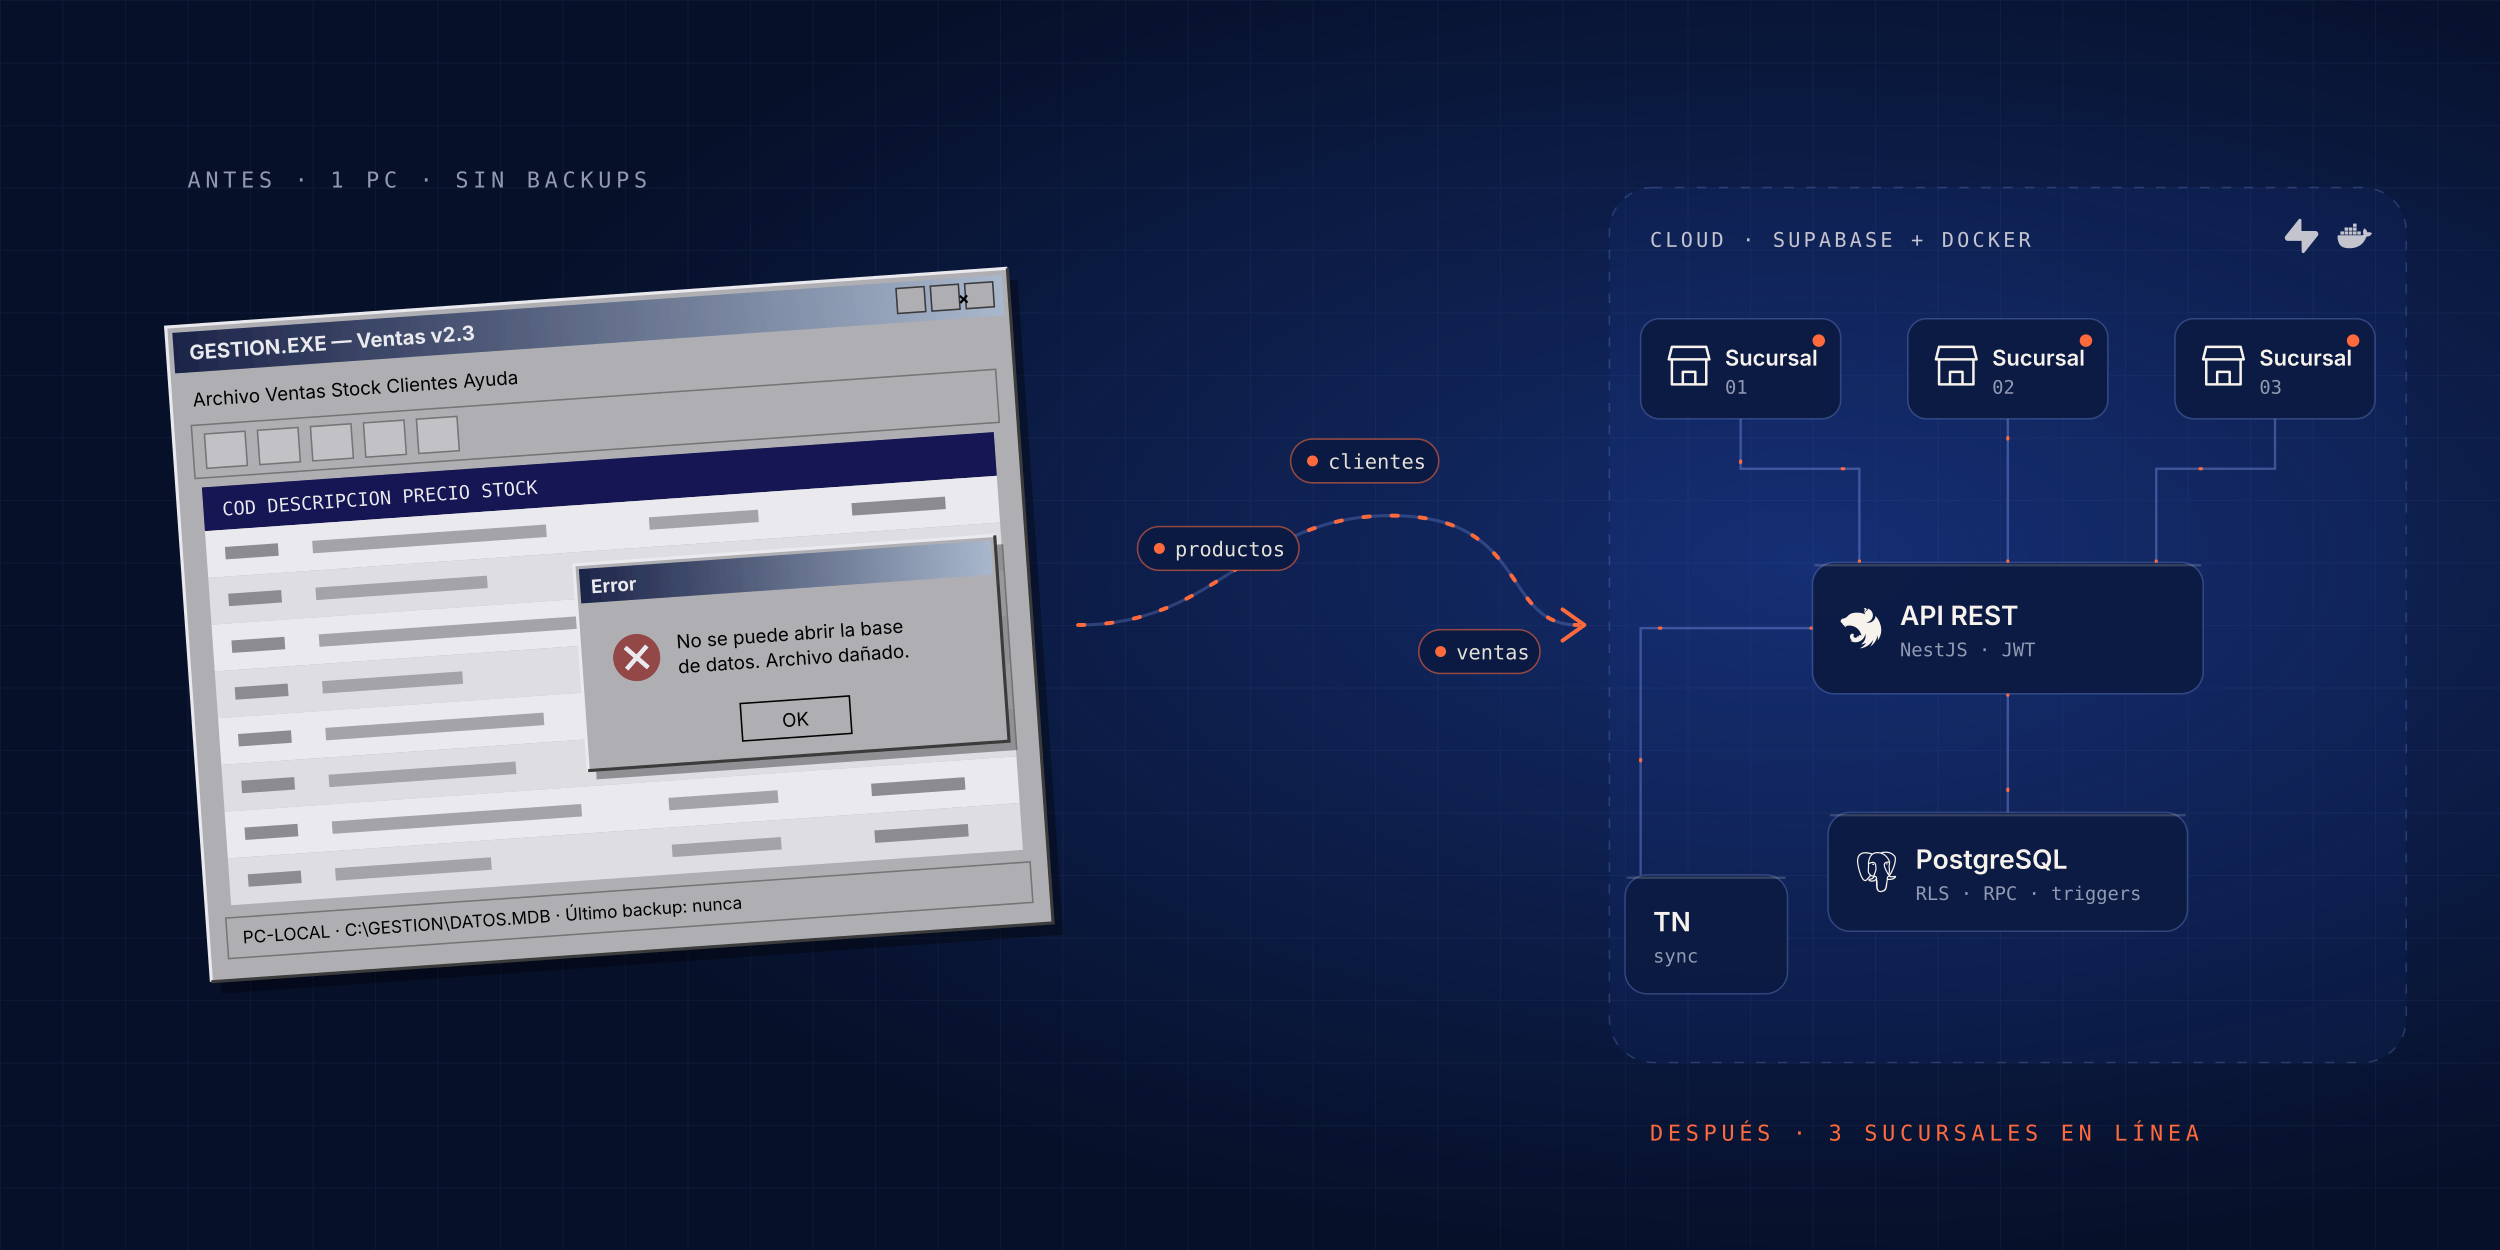
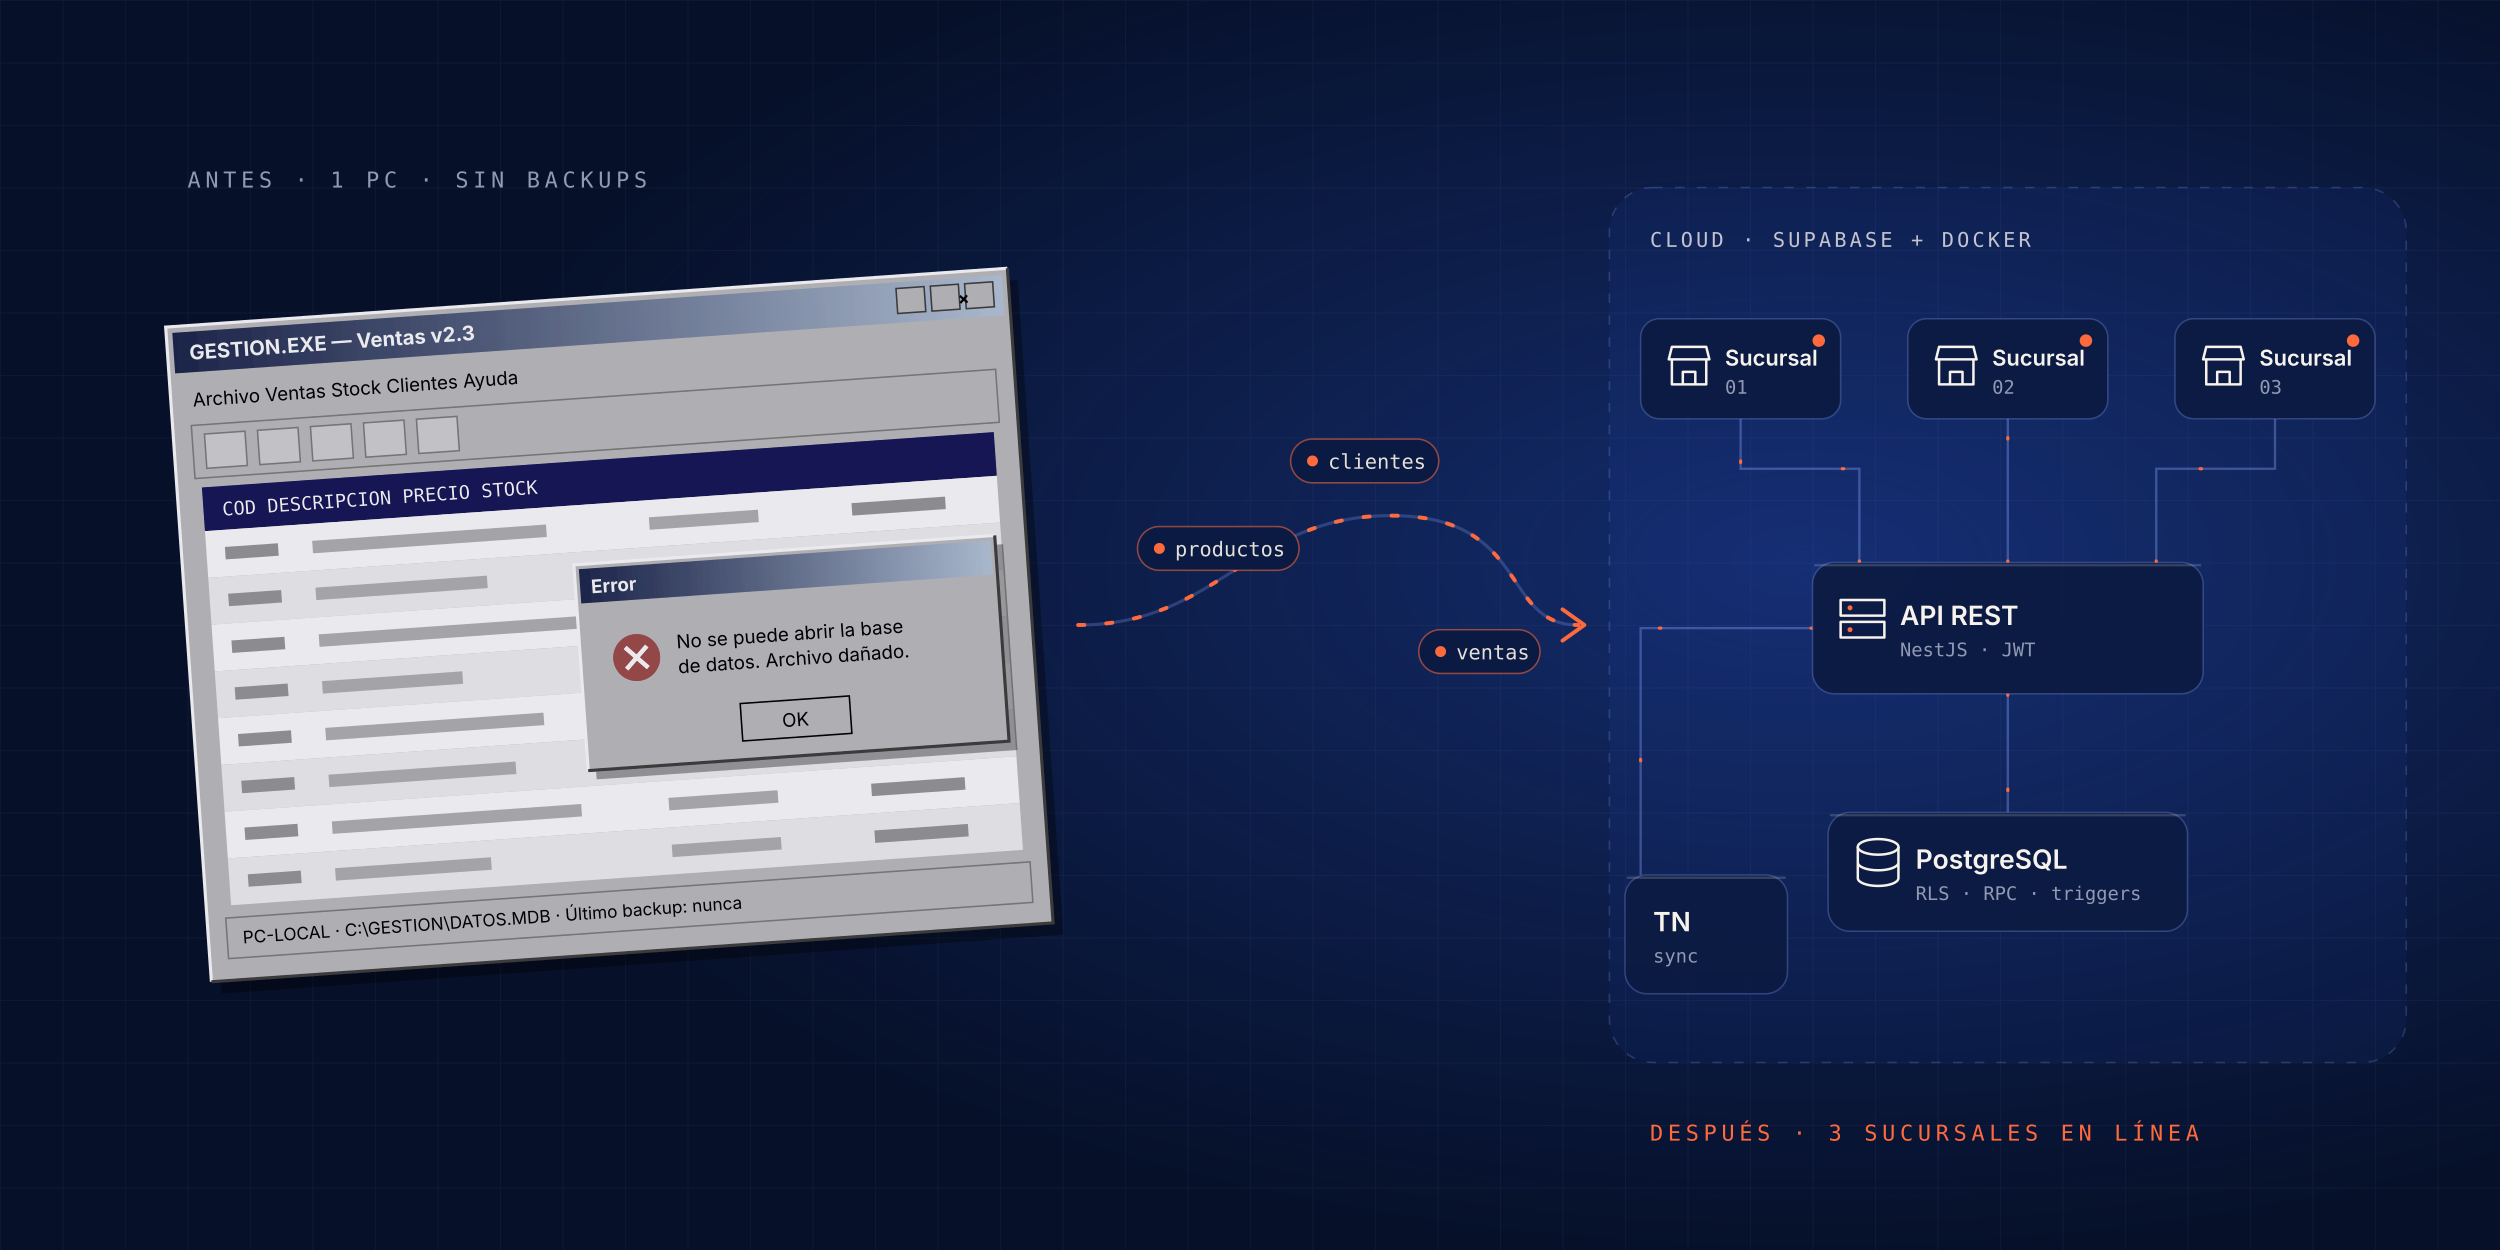
<svg xmlns="http://www.w3.org/2000/svg" viewBox="0 0 1600 800" width="1600" height="800">
  <defs>
    <radialGradient id="glow" cx="72%" cy="45%" r="55%">
      <stop offset="0" stop-color="#2d5fe6" stop-opacity=".35" />
      <stop offset="1" stop-color="#2d5fe6" stop-opacity="0" />
    </radialGradient>
    <pattern id="grid" width="40" height="40" patternUnits="userSpaceOnUse">
      <path d="M40 0H0V40" fill="none" stroke="#8fa9ff" stroke-opacity=".07" />
    </pattern>
    <linearGradient id="titleBar" x1="0" x2="1">
      <stop offset="0" stop-color="#0a246a" />
      <stop offset="1" stop-color="#a6caf0" />
    </linearGradient>
    <filter id="legacyTone">
      <feColorMatrix type="saturate" values=".45" />
      <feComponentTransfer>
        <feFuncR type="linear" slope=".82" />
        <feFuncG type="linear" slope=".82" />
        <feFuncB type="linear" slope=".86" />
      </feComponentTransfer>
    </filter>
  </defs>
  <rect width="1600" height="800" fill="#061029" />
  <rect width="1600" height="800" fill="url(#grid)" />
  <rect width="1600" height="800" fill="url(#glow)" />
  <text x="120" y="120" font-family="Consolas, 'JetBrains Mono', ui-monospace, monospace" font-size="14" letter-spacing="3" fill="#9299b3">ANTES · 1 PC · SIN BACKUPS</text>
  <g transform="translate(120 190) rotate(-4 270 210)" filter="url(#legacyTone)">
    <rect x="6" y="8" width="540" height="420" fill="#000" opacity=".35" />
    <rect width="540" height="420" fill="#c0c0c0" />
    <path d="M0 420V0h540" fill="none" stroke="#fff" stroke-width="2" />
    <path d="M540 0v420H0" fill="none" stroke="#404040" stroke-width="2" />
    <rect x="4" y="4" width="532" height="26" fill="url(#titleBar)" />
    <text x="14" y="22" font-family="'Segoe UI', Inter, system-ui, -apple-system, sans-serif" font-size="13" font-weight="700" fill="#fff">GESTION.EXE  —  Ventas v2.3</text>
    <rect x="468" y="8" width="18" height="16" fill="#c0c0c0" stroke="#404040" />
    <rect x="490" y="8" width="18" height="16" fill="#c0c0c0" stroke="#404040" />
    <rect x="512" y="8" width="18" height="16" fill="#c0c0c0" stroke="#404040" />
    <text x="507" y="21" font-family="'Segoe UI', Inter, system-ui, -apple-system, sans-serif" font-size="11" font-weight="700" fill="#000">×</text>
    <text x="14" y="52" font-family="'Segoe UI', Inter, system-ui, -apple-system, sans-serif" font-size="12" fill="#000">Archivo   Ventas   Stock   Clientes   Ayuda</text>
    <rect x="12" y="64" width="516" height="34" fill="#c0c0c0" stroke="#808080" />
    <rect x="20" y="70" width="26" height="22" fill="#d4d4d4" stroke="#808080" />
    <rect x="54" y="70" width="26" height="22" fill="#d4d4d4" stroke="#808080" />
    <rect x="88" y="70" width="26" height="22" fill="#d4d4d4" stroke="#808080" />
    <rect x="122" y="70" width="26" height="22" fill="#d4d4d4" stroke="#808080" />
    <rect x="156" y="70" width="26" height="22" fill="#d4d4d4" stroke="#808080" />
    <rect x="16" y="104" width="508" height="28" fill="#000080" />
    <text x="28" y="123" font-family="Consolas, 'JetBrains Mono', ui-monospace, monospace" font-size="12" fill="#fff">COD    DESCRIPCION              PRECIO    STOCK</text>
    <rect x="16" y="132" width="508" height="30" fill="#ffffff" />
    <rect x="28" y="143" width="34" height="8" fill="#9a9a9a" />
    <rect x="84" y="143" width="150" height="8" fill="#b4b4b4" />
    <rect x="300" y="143" width="70" height="8" fill="#b4b4b4" />
    <rect x="430" y="143" width="60" height="8" fill="#9a9a9a" />
    <rect x="16" y="162" width="508" height="30" fill="#f2f2f2" />
    <rect x="28" y="173" width="34" height="8" fill="#9a9a9a" />
    <rect x="84" y="173" width="110" height="8" fill="#b4b4b4" />
    <rect x="300" y="173" width="70" height="8" fill="#b4b4b4" />
    <rect x="430" y="173" width="60" height="8" fill="#9a9a9a" />
    <rect x="16" y="192" width="508" height="30" fill="#ffffff" />
    <rect x="28" y="203" width="34" height="8" fill="#9a9a9a" />
    <rect x="84" y="203" width="170" height="8" fill="#b4b4b4" />
    <rect x="300" y="203" width="70" height="8" fill="#b4b4b4" />
    <rect x="430" y="203" width="60" height="8" fill="#9a9a9a" />
    <rect x="16" y="222" width="508" height="30" fill="#f2f2f2" />
    <rect x="28" y="233" width="34" height="8" fill="#9a9a9a" />
    <rect x="84" y="233" width="90" height="8" fill="#b4b4b4" />
    <rect x="300" y="233" width="70" height="8" fill="#b4b4b4" />
    <rect x="430" y="233" width="60" height="8" fill="#9a9a9a" />
    <rect x="16" y="252" width="508" height="30" fill="#ffffff" />
    <rect x="28" y="263" width="34" height="8" fill="#9a9a9a" />
    <rect x="84" y="263" width="140" height="8" fill="#b4b4b4" />
    <rect x="300" y="263" width="70" height="8" fill="#b4b4b4" />
    <rect x="430" y="263" width="60" height="8" fill="#9a9a9a" />
    <rect x="16" y="282" width="508" height="30" fill="#f2f2f2" />
    <rect x="28" y="293" width="34" height="8" fill="#9a9a9a" />
    <rect x="84" y="293" width="120" height="8" fill="#b4b4b4" />
    <rect x="300" y="293" width="70" height="8" fill="#b4b4b4" />
    <rect x="430" y="293" width="60" height="8" fill="#9a9a9a" />
    <rect x="16" y="312" width="508" height="30" fill="#ffffff" />
    <rect x="28" y="323" width="34" height="8" fill="#9a9a9a" />
    <rect x="84" y="323" width="160" height="8" fill="#b4b4b4" />
    <rect x="300" y="323" width="70" height="8" fill="#b4b4b4" />
    <rect x="430" y="323" width="60" height="8" fill="#9a9a9a" />
    <rect x="16" y="342" width="508" height="30" fill="#f2f2f2" />
    <rect x="28" y="353" width="34" height="8" fill="#9a9a9a" />
    <rect x="84" y="353" width="100" height="8" fill="#b4b4b4" />
    <rect x="300" y="353" width="70" height="8" fill="#b4b4b4" />
    <rect x="430" y="353" width="60" height="8" fill="#9a9a9a" />
    <rect x="12" y="380" width="516" height="26" fill="#c0c0c0" stroke="#808080" />
    <text x="22" y="397" font-family="'Segoe UI', Inter, system-ui, -apple-system, sans-serif" font-size="11" fill="#000">PC-LOCAL  ·  C:\GESTION\DATOS.MDB  ·  Último backup: nunca</text>
    <g transform="translate(250 170)">
      <rect x="5" y="6" width="270" height="132" fill="#000" opacity=".35" />
      <rect width="270" height="132" fill="#c0c0c0" />
      <path d="M0 132V0h270" fill="none" stroke="#fff" stroke-width="2" />
      <path d="M270 0v132H0" fill="none" stroke="#404040" stroke-width="2" />
      <rect x="3" y="3" width="264" height="22" fill="url(#titleBar)" />
      <text x="10" y="19" font-family="'Segoe UI', Inter, system-ui, -apple-system, sans-serif" font-size="12" font-weight="700" fill="#fff">Error</text>
      <circle cx="36" cy="62" r="15" fill="#d00000" />
      <path d="M29 55l14 14M43 55l-14 14" stroke="#fff" stroke-width="3" />
      <text x="62" y="58" font-family="'Segoe UI', Inter, system-ui, -apple-system, sans-serif" font-size="12" fill="#000">No se puede abrir la base</text>
      <text x="62" y="74" font-family="'Segoe UI', Inter, system-ui, -apple-system, sans-serif" font-size="12" fill="#000">de datos. Archivo dañado.</text>
      <rect x="100" y="96" width="70" height="24" fill="#c0c0c0" stroke="#000" />
      <text x="126" y="113" font-family="'Segoe UI', Inter, system-ui, -apple-system, sans-serif" font-size="12" fill="#000">OK</text>
    </g>
  </g>
  <path d="M690 400 C 780 400, 800 330, 890 330 S 960 400, 1010 400" fill="none" stroke="#8fa9ff" stroke-opacity=".25" stroke-width="2" />
  <path d="M690 400 C 780 400, 800 330, 890 330 S 960 400, 1010 400" fill="none" stroke="#ff6a3d" stroke-width="2.5" stroke-dasharray="4 14" stroke-linecap="round" />
  <path d="M1000 390l14 10-14 10" fill="none" stroke="#ff6a3d" stroke-width="2.5" stroke-linecap="round" stroke-linejoin="round" />
  <g transform="translate(732 352)">
    <rect x="-4" y="-15" width="103.4" height="28" rx="14" fill="#0b1a42" stroke="#ff6a3d" stroke-opacity=".55" />
    <circle cx="10" cy="-1" r="3.5" fill="#ff6a3d" />
    <text x="20" y="4" font-family="Consolas, 'JetBrains Mono', ui-monospace, monospace" font-size="13" fill="#e6e1d8">productos</text>
  </g>
  <g transform="translate(830 296)">
    <rect x="-4" y="-15" width="94.8" height="28" rx="14" fill="#0b1a42" stroke="#ff6a3d" stroke-opacity=".55" />
    <circle cx="10" cy="-1" r="3.5" fill="#ff6a3d" />
    <text x="20" y="4" font-family="Consolas, 'JetBrains Mono', ui-monospace, monospace" font-size="13" fill="#e6e1d8">clientes</text>
  </g>
  <g transform="translate(912 418)">
    <rect x="-4" y="-15" width="77.6" height="28" rx="14" fill="#0b1a42" stroke="#ff6a3d" stroke-opacity=".55" />
    <circle cx="10" cy="-1" r="3.5" fill="#ff6a3d" />
    <text x="20" y="4" font-family="Consolas, 'JetBrains Mono', ui-monospace, monospace" font-size="13" fill="#e6e1d8">ventas</text>
  </g>
  <g>
    <rect x="1030" y="120" width="510" height="560" rx="28" fill="#2d5fe6" fill-opacity=".07" stroke="#8fa9ff" stroke-opacity=".22" stroke-dasharray="6 8" />
    <text x="1056" y="158" font-family="Consolas, 'JetBrains Mono', ui-monospace, monospace" font-size="13" letter-spacing="2" fill="#c4c4cf">CLOUD · SUPABASE + DOCKER</text>
-     <g transform="translate(1462 140) scale(0.9166667)">
-       <path d="M11.9 1.036c-.015-.986-1.26-1.41-1.874-.637L.764 12.05C-.33 13.427.65 15.455 2.409 15.455h9.579l.113 7.51c.014.985 1.259 1.408 1.873.636l9.262-11.653c1.093-1.375.113-3.403-1.645-3.403h-9.642z" fill="#c4c4cf" />
-     </g>
-     <g transform="translate(1496 140) scale(0.9166667)">
-       <path d="M13.983 11.078h2.119a.186.186 0 00.186-.185V9.006a.186.186 0 00-.186-.186h-2.119a.185.185 0 00-.185.185v1.888c0 .102.083.185.185.185m-2.954-5.43h2.118a.186.186 0 00.186-.186V3.574a.186.186 0 00-.186-.185h-2.118a.185.185 0 00-.185.185v1.888c0 .102.082.185.185.185m0 2.716h2.118a.187.187 0 00.186-.186V6.29a.186.186 0 00-.186-.185h-2.118a.185.185 0 00-.185.185v1.887c0 .102.082.185.185.186m-2.93 0h2.12a.186.186 0 00.184-.186V6.29a.185.185 0 00-.185-.185H8.1a.185.185 0 00-.185.185v1.887c0 .102.083.185.185.186m-2.964 0h2.119a.186.186 0 00.185-.186V6.29a.185.185 0 00-.185-.185H5.136a.186.186 0 00-.186.185v1.887c0 .102.084.185.186.186m5.893 2.715h2.118a.186.186 0 00.186-.185V9.006a.186.186 0 00-.186-.186h-2.118a.185.185 0 00-.185.185v1.888c0 .102.082.185.185.185m-2.93 0h2.12a.185.185 0 00.184-.185V9.006a.185.185 0 00-.184-.186h-2.12a.185.185 0 00-.184.185v1.888c0 .102.083.185.185.185m-2.964 0h2.119a.185.185 0 00.185-.185V9.006a.185.185 0 00-.184-.186h-2.12a.186.186 0 00-.186.186v1.887c0 .102.084.185.186.185m-2.92 0h2.12a.185.185 0 00.184-.185V9.006a.185.185 0 00-.184-.186h-2.12a.185.185 0 00-.184.185v1.888c0 .102.082.185.185.185M23.763 9.89c-.065-.051-.672-.51-1.954-.51-.338.001-.676.03-1.01.087-.248-1.7-1.653-2.53-1.716-2.566l-.344-.199-.226.327c-.284.438-.49.922-.612 1.43-.23.97-.09 1.882.403 2.661-.595.332-1.55.413-1.744.42H.751a.751.751 0 00-.75.748 11.376 11.376 0 00.692 4.062c.545 1.428 1.355 2.48 2.41 3.124 1.18.723 3.1 1.137 5.275 1.137.983.003 1.963-.086 2.93-.266a12.248 12.248 0 003.823-1.389c.98-.567 1.86-1.288 2.61-2.136 1.252-1.418 1.998-2.997 2.553-4.4h.221c1.372 0 2.215-.549 2.68-1.009.309-.293.55-.65.707-1.046l.098-.288Z" fill="#c4c4cf" />
-     </g>
    <path d="M1285 444 V 520" fill="none" stroke="#8fa9ff" stroke-opacity=".35" stroke-width="1.5" />
    <path d="M1190 360 V 300 H 1114 V 268" fill="none" stroke="#8fa9ff" stroke-opacity=".35" stroke-width="1.5" />
    <path d="M1285 360 V 268" fill="none" stroke="#8fa9ff" stroke-opacity=".35" stroke-width="1.5" />
    <path d="M1380 360 V 300 H 1456 V 268" fill="none" stroke="#8fa9ff" stroke-opacity=".35" stroke-width="1.5" />
    <path d="M1160 402 H 1050 V 560" fill="none" stroke="#8fa9ff" stroke-opacity=".35" stroke-width="1.5" />
    <path d="M1285 444 V 520" fill="none" stroke="#ff6a3d" stroke-width="2" stroke-linecap="round" stroke-dasharray="1 60" />
    <path d="M1190 360 V 300 H 1114 V 268" fill="none" stroke="#ff6a3d" stroke-width="2" stroke-linecap="round" stroke-dasharray="1 69" />
    <path d="M1285 360 V 268" fill="none" stroke="#ff6a3d" stroke-width="2" stroke-linecap="round" stroke-dasharray="1 78" />
    <path d="M1380 360 V 300 H 1456 V 268" fill="none" stroke="#ff6a3d" stroke-width="2" stroke-linecap="round" stroke-dasharray="1 87" />
    <path d="M1160 402 H 1050 V 560" fill="none" stroke="#ff6a3d" stroke-width="2" stroke-linecap="round" stroke-dasharray="1 96" />
    <g transform="translate(1050 204)">
      <rect width="128" height="64" rx="12" fill="#0b1a42" fill-opacity=".92" stroke="#8fa9ff" stroke-opacity=".28" />
      <path d="M18 26h26l-2-8H20l-2 8Zm2 0v16h22V26M27 42v-8h8v8" fill="none" stroke="#f7f3ec" stroke-width="1.6" stroke-linejoin="round" />
      <text x="54" y="30" font-family="'Segoe UI', Inter, system-ui, -apple-system, sans-serif" font-size="14" font-weight="600" fill="#f7f3ec">Sucursal</text>
      <text x="54" y="48" font-family="Consolas, 'JetBrains Mono', ui-monospace, monospace" font-size="12" fill="#9299b3">01</text>
      <circle cx="114" cy="14" r="4" fill="#ff6a3d" />
    </g>
    <g transform="translate(1221 204)">
      <rect width="128" height="64" rx="12" fill="#0b1a42" fill-opacity=".92" stroke="#8fa9ff" stroke-opacity=".28" />
      <path d="M18 26h26l-2-8H20l-2 8Zm2 0v16h22V26M27 42v-8h8v8" fill="none" stroke="#f7f3ec" stroke-width="1.6" stroke-linejoin="round" />
      <text x="54" y="30" font-family="'Segoe UI', Inter, system-ui, -apple-system, sans-serif" font-size="14" font-weight="600" fill="#f7f3ec">Sucursal</text>
      <text x="54" y="48" font-family="Consolas, 'JetBrains Mono', ui-monospace, monospace" font-size="12" fill="#9299b3">02</text>
      <circle cx="114" cy="14" r="4" fill="#ff6a3d" />
    </g>
    <g transform="translate(1392 204)">
      <rect width="128" height="64" rx="12" fill="#0b1a42" fill-opacity=".92" stroke="#8fa9ff" stroke-opacity=".28" />
      <path d="M18 26h26l-2-8H20l-2 8Zm2 0v16h22V26M27 42v-8h8v8" fill="none" stroke="#f7f3ec" stroke-width="1.6" stroke-linejoin="round" />
      <text x="54" y="30" font-family="'Segoe UI', Inter, system-ui, -apple-system, sans-serif" font-size="14" font-weight="600" fill="#f7f3ec">Sucursal</text>
      <text x="54" y="48" font-family="Consolas, 'JetBrains Mono', ui-monospace, monospace" font-size="12" fill="#9299b3">03</text>
      <circle cx="114" cy="14" r="4" fill="#ff6a3d" />
    </g>
    <g transform="translate(1160 360)">
      <rect width="250" height="84" rx="14" fill="#0b1a42" fill-opacity=".92" stroke="#8fa9ff" stroke-opacity=".28" />
      <rect x="1" y="1" width="248" height="1.5" rx="1" fill="#f7f3ec" fill-opacity=".18" />
-       <g transform="translate(18 29) scale(1.083333)">
-         <path d="M14.131.047c-.173 0-.334.037-.483.087.316.21.49.49.576.806.007.043.019.074.025.117a.681.681 0 0 1 .013.112c.024.545-.143.614-.26.936-.18.415-.13.861.086 1.22a.74.74 0 0 0 .074.137c-.235-1.568 1.073-1.803 1.314-2.293.019-.428-.334-.713-.613-.911a1.37 1.37 0 0 0-.732-.21zM16.102.4c-.024.143-.006.106-.012.18-.006.05-.006.112-.012.161-.013.05-.025.1-.044.149-.012.05-.03.1-.05.149l-.067.142c-.02.025-.031.05-.05.075l-.037.055a2.152 2.152 0 0 1-.093.124c-.037.038-.068.081-.112.112v.006c-.037.031-.074.068-.118.1-.13.099-.278.173-.415.266-.043.03-.087.056-.124.093a.906.906 0 0 0-.118.099c-.043.037-.074.074-.111.118-.031.037-.068.08-.093.124a1.582 1.582 0 0 0-.087.13c-.025.05-.043.093-.068.142-.019.05-.037.093-.05.143a2.007 2.007 0 0 0-.043.155c-.006.025-.006.056-.012.08-.007.025-.007.05-.013.075 0 .05-.006.105-.006.155 0 .037 0 .074.006.111 0 .05.006.1.019.155.006.05.018.1.03.15.02.049.032.098.05.148.013.03.031.062.044.087l-1.426-.552c-.241-.068-.477-.13-.719-.186l-.39-.093c-.372-.074-.75-.13-1.128-.167-.013 0-.019-.006-.031-.006A11.082 11.082 0 0 0 8.9 2.855c-.378.025-.756.074-1.134.136a12.45 12.45 0 0 0-.837.174l-.279.074c-.092.037-.18.08-.266.118l-.205.093c-.012.006-.024.006-.03.012-.063.031-.118.056-.174.087a2.738 2.738 0 0 0-.236.118c-.043.018-.086.043-.124.062a.559.559 0 0 1-.055.03c-.056.032-.112.063-.162.094a1.56 1.56 0 0 0-.148.093c-.044.03-.087.055-.124.086-.006.007-.013.007-.019.013-.037.025-.08.056-.118.087l-.012.012-.093.074c-.012.007-.025.019-.037.025-.031.025-.062.056-.093.08-.006.013-.019.02-.025.025-.037.038-.074.069-.111.106-.007 0-.007.006-.013.012a1.742 1.742 0 0 0-.111.106c-.007.006-.007.012-.013.012a1.454 1.454 0 0 0-.093.1c-.012.012-.03.024-.043.036a1.374 1.374 0 0 1-.106.112c-.006.012-.018.019-.024.03-.05.05-.093.1-.143.15l-.018.018c-.1.106-.205.211-.317.304-.111.1-.229.192-.347.273a3.777 3.777 0 0 1-.762.421c-.13.056-.267.106-.403.149-.26.056-.527.161-.756.18-.05 0-.105.012-.155.018l-.155.037-.149.056c-.05.019-.099.044-.148.068-.044.031-.093.056-.137.087a1.011 1.011 0 0 0-.124.106c-.043.03-.087.074-.124.111-.037.043-.074.08-.105.124-.031.05-.068.093-.093.143a1.092 1.092 0 0 0-.087.142c-.025.056-.05.106-.068.161-.019.05-.037.106-.056.161-.012.05-.025.1-.03.15 0 .005-.007.012-.007.018-.012.056-.012.13-.019.167C.006 7.95 0 7.986 0 8.03a.657.657 0 0 0 .074.31v.006c.019.037.044.075.069.112.024.037.05.074.08.111.031.031.068.069.106.1a.906.906 0 0 0 .117.099c.149.13.186.173.378.272.031.019.062.031.1.05.006 0 .012.006.018.006 0 .013 0 .019.006.031a1.272 1.272 0 0 0 .08.298c.02.037.032.074.05.111.007.013.013.025.02.031.024.05.049.093.073.137l.093.13c.031.037.069.08.106.118.037.037.074.068.118.105 0 0 .006.006.012.006.037.031.074.062.112.087a.986.986 0 0 0 .136.08c.043.025.093.05.142.069a.73.73 0 0 0 .124.043c.007.006.013.006.025.012.025.007.056.013.08.019-.018.335-.024.65.026.762.055.124.328-.254.6-.688-.036.428-.061.93 0 1.079.069.155.44-.329.763-.862 4.395-1.016 8.405 2.02 8.826 6.31-.08-.67-.905-1.041-1.283-.948-.186.458-.502 1.047-1.01 1.413.043-.41.025-.83-.062-1.24a4.009 4.009 0 0 1-.769 1.562c-.588.043-1.177-.242-1.487-.67-.025-.018-.031-.055-.05-.08-.018-.043-.037-.087-.05-.13a.515.515 0 0 1-.037-.13c-.006-.044-.006-.087-.006-.137v-.093a.992.992 0 0 1 .031-.13c.013-.043.025-.086.044-.13.024-.043.043-.087.074-.13.105-.298.105-.54-.087-.682a.706.706 0 0 0-.118-.062c-.024-.006-.055-.018-.08-.025l-.05-.018a.847.847 0 0 0-.13-.031.472.472 0 0 0-.13-.019 1.01 1.01 0 0 0-.136-.012c-.031 0-.062.006-.093.006a.484.484 0 0 0-.137.019c-.043.006-.086.012-.13.024a1.068 1.068 0 0 0-.13.044c-.043.018-.08.037-.124.056-.037.018-.074.043-.118.062-1.444.942-.582 3.148.403 3.787-.372.068-.75.148-.855.229l-.013.012c.267.161.546.298.837.416.397.13.818.247 1.004.297v.006a5.996 5.996 0 0 0 1.562.112c2.746-.192 4.996-2.281 5.405-5.033l.037.161c.019.112.043.23.056.347v.006c.012.056.018.112.025.162v.024c.006.056.012.112.012.162.006.068.012.136.012.204v.1c0 .03.007.067.007.098 0 .038-.007.075-.007.112v.087c0 .043-.006.08-.006.124 0 .025 0 .05-.006.08 0 .044-.006.087-.006.137-.006.018-.006.037-.006.055l-.02.143c0 .019 0 .037-.005.056-.007.062-.019.118-.025.18v.012l-.037.174v.018l-.037.167c0 .007-.007.02-.007.025a1.663 1.663 0 0 1-.043.168v.018c-.019.062-.037.118-.05.174-.006.006-.006.012-.006.012l-.056.186c-.024.062-.043.118-.068.18-.025.062-.043.124-.068.18-.025.062-.05.117-.074.18h-.007c-.024.055-.05.117-.08.173a.302.302 0 0 1-.019.043c-.006.006-.006.013-.012.019a5.867 5.867 0 0 1-1.742 2.082c-.05.031-.099.069-.149.106-.012.012-.03.018-.043.03a2.603 2.603 0 0 1-.136.094l.018.037h.007l.26-.037h.006c.161-.025.322-.056.483-.087.044-.006.093-.019.137-.031l.087-.019c.043-.006.086-.018.13-.024.037-.013.074-.02.111-.031.62-.15 1.221-.354 1.798-.595a9.926 9.926 0 0 1-3.85 3.142c.714-.05 1.426-.167 2.114-.366a9.903 9.903 0 0 0 5.857-4.68 9.893 9.893 0 0 1-1.667 3.986 9.758 9.758 0 0 0 1.655-1.376 9.824 9.824 0 0 0 2.61-5.268c.21.98.272 1.99.18 2.987 4.474-6.241.371-12.712-1.346-14.416-.006-.013-.012-.019-.012-.031-.006.006-.006.006-.006.012 0-.006 0-.006-.007-.012 0 .074-.006.148-.012.223a8.34 8.34 0 0 1-.062.415c-.03.136-.068.273-.105.41-.044.13-.093.266-.15.396a5.322 5.322 0 0 1-.185.378 4.735 4.735 0 0 1-.477.688c-.093.111-.192.21-.292.31a3.994 3.994 0 0 1-.18.155l-.142.124a3.459 3.459 0 0 1-.347.241 4.295 4.295 0 0 1-.366.211c-.13.062-.26.118-.39.174a4.364 4.364 0 0 1-.818.223c-.143.025-.285.037-.422.05a4.914 4.914 0 0 1-.297.012 4.66 4.66 0 0 1-.422-.025 3.137 3.137 0 0 1-.421-.062 3.136 3.136 0 0 1-.415-.105h-.007c.137-.013.273-.025.41-.05a4.493 4.493 0 0 0 .818-.223c.136-.05.266-.112.39-.174.13-.062.248-.13.372-.204.118-.08.235-.161.347-.248.112-.087.217-.18.316-.279.105-.093.198-.198.291-.304.093-.111.18-.223.26-.334.013-.019.026-.044.038-.062.062-.1.124-.199.18-.298a4.272 4.272 0 0 0 .334-.775c.044-.13.075-.266.106-.403.025-.142.05-.278.062-.415.012-.142.025-.285.025-.421 0-.1-.007-.199-.013-.298a6.726 6.726 0 0 0-.05-.415 4.493 4.493 0 0 0-.092-.415c-.044-.13-.087-.267-.137-.397-.05-.13-.111-.26-.173-.384-.069-.124-.137-.248-.211-.366a6.843 6.843 0 0 0-.248-.34c-.093-.106-.186-.212-.285-.317a3.878 3.878 0 0 0-.161-.155c-.28-.217-.57-.421-.862-.607a1.154 1.154 0 0 0-.124-.062 2.415 2.415 0 0 0-.589-.26Z" fill="#f7f3ec" />
-       </g>
+       <path d="M18 24h28v10H18zM18 38h28v10H18z" fill="none" stroke="#f7f3ec" stroke-width="1.6" stroke-linejoin="round" />
+       <circle cx="24" cy="29" r="1.6" fill="#ff6a3d" />
+       <circle cx="24" cy="43" r="1.6" fill="#ff6a3d" />
      <text x="56" y="40" font-family="'Segoe UI', Inter, system-ui, -apple-system, sans-serif" font-size="17" font-weight="600" fill="#f7f3ec">API REST</text>
      <text x="56" y="60" font-family="Consolas, 'JetBrains Mono', ui-monospace, monospace" font-size="12" fill="#9299b3">NestJS · JWT</text>
    </g>
    <g transform="translate(1170 520)">
      <rect width="230" height="76" rx="14" fill="#0b1a42" fill-opacity=".92" stroke="#8fa9ff" stroke-opacity=".28" />
      <rect x="1" y="1" width="228" height="1.5" rx="1" fill="#f7f3ec" fill-opacity=".18" />
-       <g transform="translate(18 25) scale(1.083333)">
-         <path d="M23.559 14.723a.527.527 0 0 0-.056-.119c-.139-.263-.477-.342-1.007-.232-1.653.341-2.293.131-2.526-.019 1.342-2.048 2.445-4.522 3.041-6.83.271-1.051.798-3.524.122-4.732a1.564 1.564 0 0 0-.151-.235C21.693.909 19.801.025 17.51.001c-1.495-.016-2.771.346-3.116.479a9.449 9.449 0 0 0-.516-.082 8.044 8.044 0 0 0-1.311-.128c-1.182-.018-2.204.264-3.05.841-.857-.321-4.789-1.645-7.222.079C.936 2.153.309 3.873.43 6.304c.041.818.507 3.334 1.242 5.744.46 1.506.939 2.702 1.433 3.582.553.994 1.126 1.593 1.714 1.79.447.149 1.133.144 1.858-.728.801-.964 1.59-1.826 1.945-2.207.435.235.906.362 1.39.377a.057.057 0 0 0 0.0.004 11.031 11.031 0 0 0-.247.305c-.339.43-.409.52-1.5.744-.31.064-1.134.234-1.146.811-.003.122.033.231.092.327.227.423.922.61 1.015.633 1.335.334 2.504.092 3.371-.679-.017 2.231.077 4.417.345 5.087.221.553.762 1.905 2.469 1.904.251 0 .526-.029.83-.094 1.782-.382 2.556-1.17 2.855-2.906.15-.871.402-2.875.539-4.101.017-.07.036-.121.057-.136.001-.001.07-.047.427.031a.367.367 0 0 0 .044.007l.254.022.015.001c.847.038 1.911-.143 2.531-.431.644-.299 1.806-1.032 1.595-1.67zM2.371 11.877c-.744-2.436-1.178-4.885-1.212-5.572-.109-2.171.417-3.683 1.562-4.493 1.837-1.299 4.84-.541 6.108-.13-.003.003-.007.006-.01.009-2.024 2.044-1.976 5.536-1.971 5.75-0.0.082.007.199.016.359.035.587.1 1.68-.073 2.918-.161 1.15.194 2.276.973 3.089.081.084.165.163.252.237-.347.371-1.1 1.193-1.903 2.158-.568.682-.96.552-1.089.509-.392-.131-.813-.587-1.238-1.322-.48-.839-.964-2.032-1.415-3.513zm6.007 5.087c-.171-.043-.327-.113-.432-.177.089-.039.237-.09.483-.141 1.283-.264 1.482-.451 1.914-1.0.099-.126.212-.269.367-.443a.355.355 0 0 0 .074-.13c.171-.151.272-.11.437-.042.156.065.308.26.369.475.029.102.062.294-.045.444-.904 1.266-2.222 1.249-3.168 1.013zm2.094-3.988-.052.141c-.133.357-.257.688-.333 1.003-.667-.002-1.317-.287-1.81-.802-.628-.655-.913-1.566-.782-2.5.183-1.308.115-2.447.079-3.059-.005-.086-.009-.161-.012-.22.296-.262 1.666-.996 2.643-.772.446.102.718.406.831.928.585 2.704.077 3.831-.33 4.736-.084.187-.163.363-.231.545zm7.364 4.572c-.017.177-.036.376-.062.596l-.146.438a.355.355 0 0 0-.018.108c-.006.475-.054.649-.115.869-.063.229-.135.489-.179 1.058-.11 1.414-.878 2.227-2.417 2.557-1.516.325-1.784-.497-2.021-1.222a6.582 6.582 0 0 0-.077-.227c-.215-.586-.191-1.412-.157-2.555.017-.561-.025-1.901-.33-2.646.004-.293.011-.591.019-.892a.353.353 0 0 0-.015-.113 1.493 1.493 0 0 0-.044-.208c-.123-.428-.421-.787-.78-.935-.142-.059-.404-.167-.718-.087.067-.276.183-.588.309-.925l.053-.142c.059-.16.134-.326.213-.501.426-.948 1.011-2.245.377-5.177-.237-1.098-1.03-1.634-2.232-1.51-.721.075-1.38.365-1.709.532a5.672 5.672 0 0 0-.196.104c.092-1.106.439-3.174 1.736-4.482a4.031 4.031 0 0 1 .303-.276.353.353 0 0 0 .145-.064c.752-.571 1.694-.851 2.802-.833.409.007.802.034 1.174.081 1.939.354 3.244 1.447 4.036 2.383.814.962 1.255 1.931 1.431 2.454-1.323-.135-2.223.127-2.68.779-.993 1.419.543 4.173 1.281 5.496.135.243.252.452.289.541.24.583.551.971.779 1.255.07.087.137.171.189.245-.401.116-1.121.383-1.055 1.717-.012.156-.042.447-.083.815-.046.208-.07.46-.099.766zm.89-1.621c-.041-.832.269-.918.597-1.01a2.857 2.857 0 0 0 .135-.041 1.202 1.202 0 0 0 .134.103c.57.377 1.582.421 3.007.134-.202.177-.519.399-.953.601-.41.19-1.096.333-1.747.364-.72.034-1.086-.081-1.172-.151zm.57-9.271c-.006.351-.054.669-.105 1.002-.055.358-.112.727-.126 1.176-.014.437.04.891.093 1.33.107.887.216 1.8-.207 2.701a3.527 3.527 0 0 1-.188-.386c-.053-.128-.167-.333-.325-.616-.616-1.104-2.057-3.69-1.319-4.745.38-.543 1.341-.566 2.178-.463zm.228 7.014a12.376 12.376 0 0 0-.085-.107l-.035-.044c.726-1.2.584-2.386.458-3.438-.052-.432-.101-.84-.088-1.223.013-.406.067-.754.118-1.091.064-.415.129-.844.111-1.351.013-.053.019-.116.012-.19-.046-.485-.6-1.938-1.729-3.253-.608-.707-1.49-1.497-2.689-2.039.525-.107 1.233-.203 2.024-.186 2.051.046 3.675.814 4.824 2.282a.908.908 0 0 1 .067.1c.723 1.356-.276 6.275-2.987 10.54zm-8.817-6.116c-.025.179-.309.422-.621.422a.582.582 0 0 1-.081-.006c-.187-.026-.377-.144-.506-.316-.046-.06-.12-.178-.105-.284.005-.04.026-.099.092-.149.118-.089.352-.123.61-.087.316.044.643.194.611.419zm7.931-.411c.011.079-.049.201-.153.31-.068.072-.212.196-.408.223a.546.546 0 0 1-.075.005c-.293 0-.541-.234-.561-.372-.024-.176.264-.311.561-.352.297-.041.611.009.636.185z" fill="#f7f3ec" />
+       <g fill="none" stroke="#f7f3ec" stroke-width="1.6">
+         <ellipse cx="32" cy="22" rx="13" ry="5" />
+         <path d="M19 22v20c0 2.8 5.8 5 13 5s13-2.2 13-5V22M19 32c0 2.8 5.8 5 13 5s13-2.2 13-5" />
      </g>
      <text x="56" y="36" font-family="'Segoe UI', Inter, system-ui, -apple-system, sans-serif" font-size="17" font-weight="600" fill="#f7f3ec">PostgreSQL</text>
      <text x="56" y="56" font-family="Consolas, 'JetBrains Mono', ui-monospace, monospace" font-size="12" fill="#9299b3">RLS · RPC · triggers</text>
    </g>
    <g transform="translate(1040 560)">
      <rect width="104" height="76" rx="14" fill="#0b1a42" fill-opacity=".92" stroke="#8fa9ff" stroke-opacity=".28" />
      <rect x="1" y="1" width="102" height="1.5" rx="1" fill="#f7f3ec" fill-opacity=".18" />
      <text x="18" y="36" font-family="'Segoe UI', Inter, system-ui, -apple-system, sans-serif" font-size="17" font-weight="600" fill="#f7f3ec">TN</text>
      <text x="18" y="56" font-family="Consolas, 'JetBrains Mono', ui-monospace, monospace" font-size="12" fill="#9299b3">sync</text>
    </g>
  </g>
  <text x="1056" y="730" font-family="Consolas, 'JetBrains Mono', ui-monospace, monospace" font-size="14" letter-spacing="3" fill="#ff6a3d">DESPUÉS · 3 SUCURSALES EN LÍNEA</text>
</svg>
